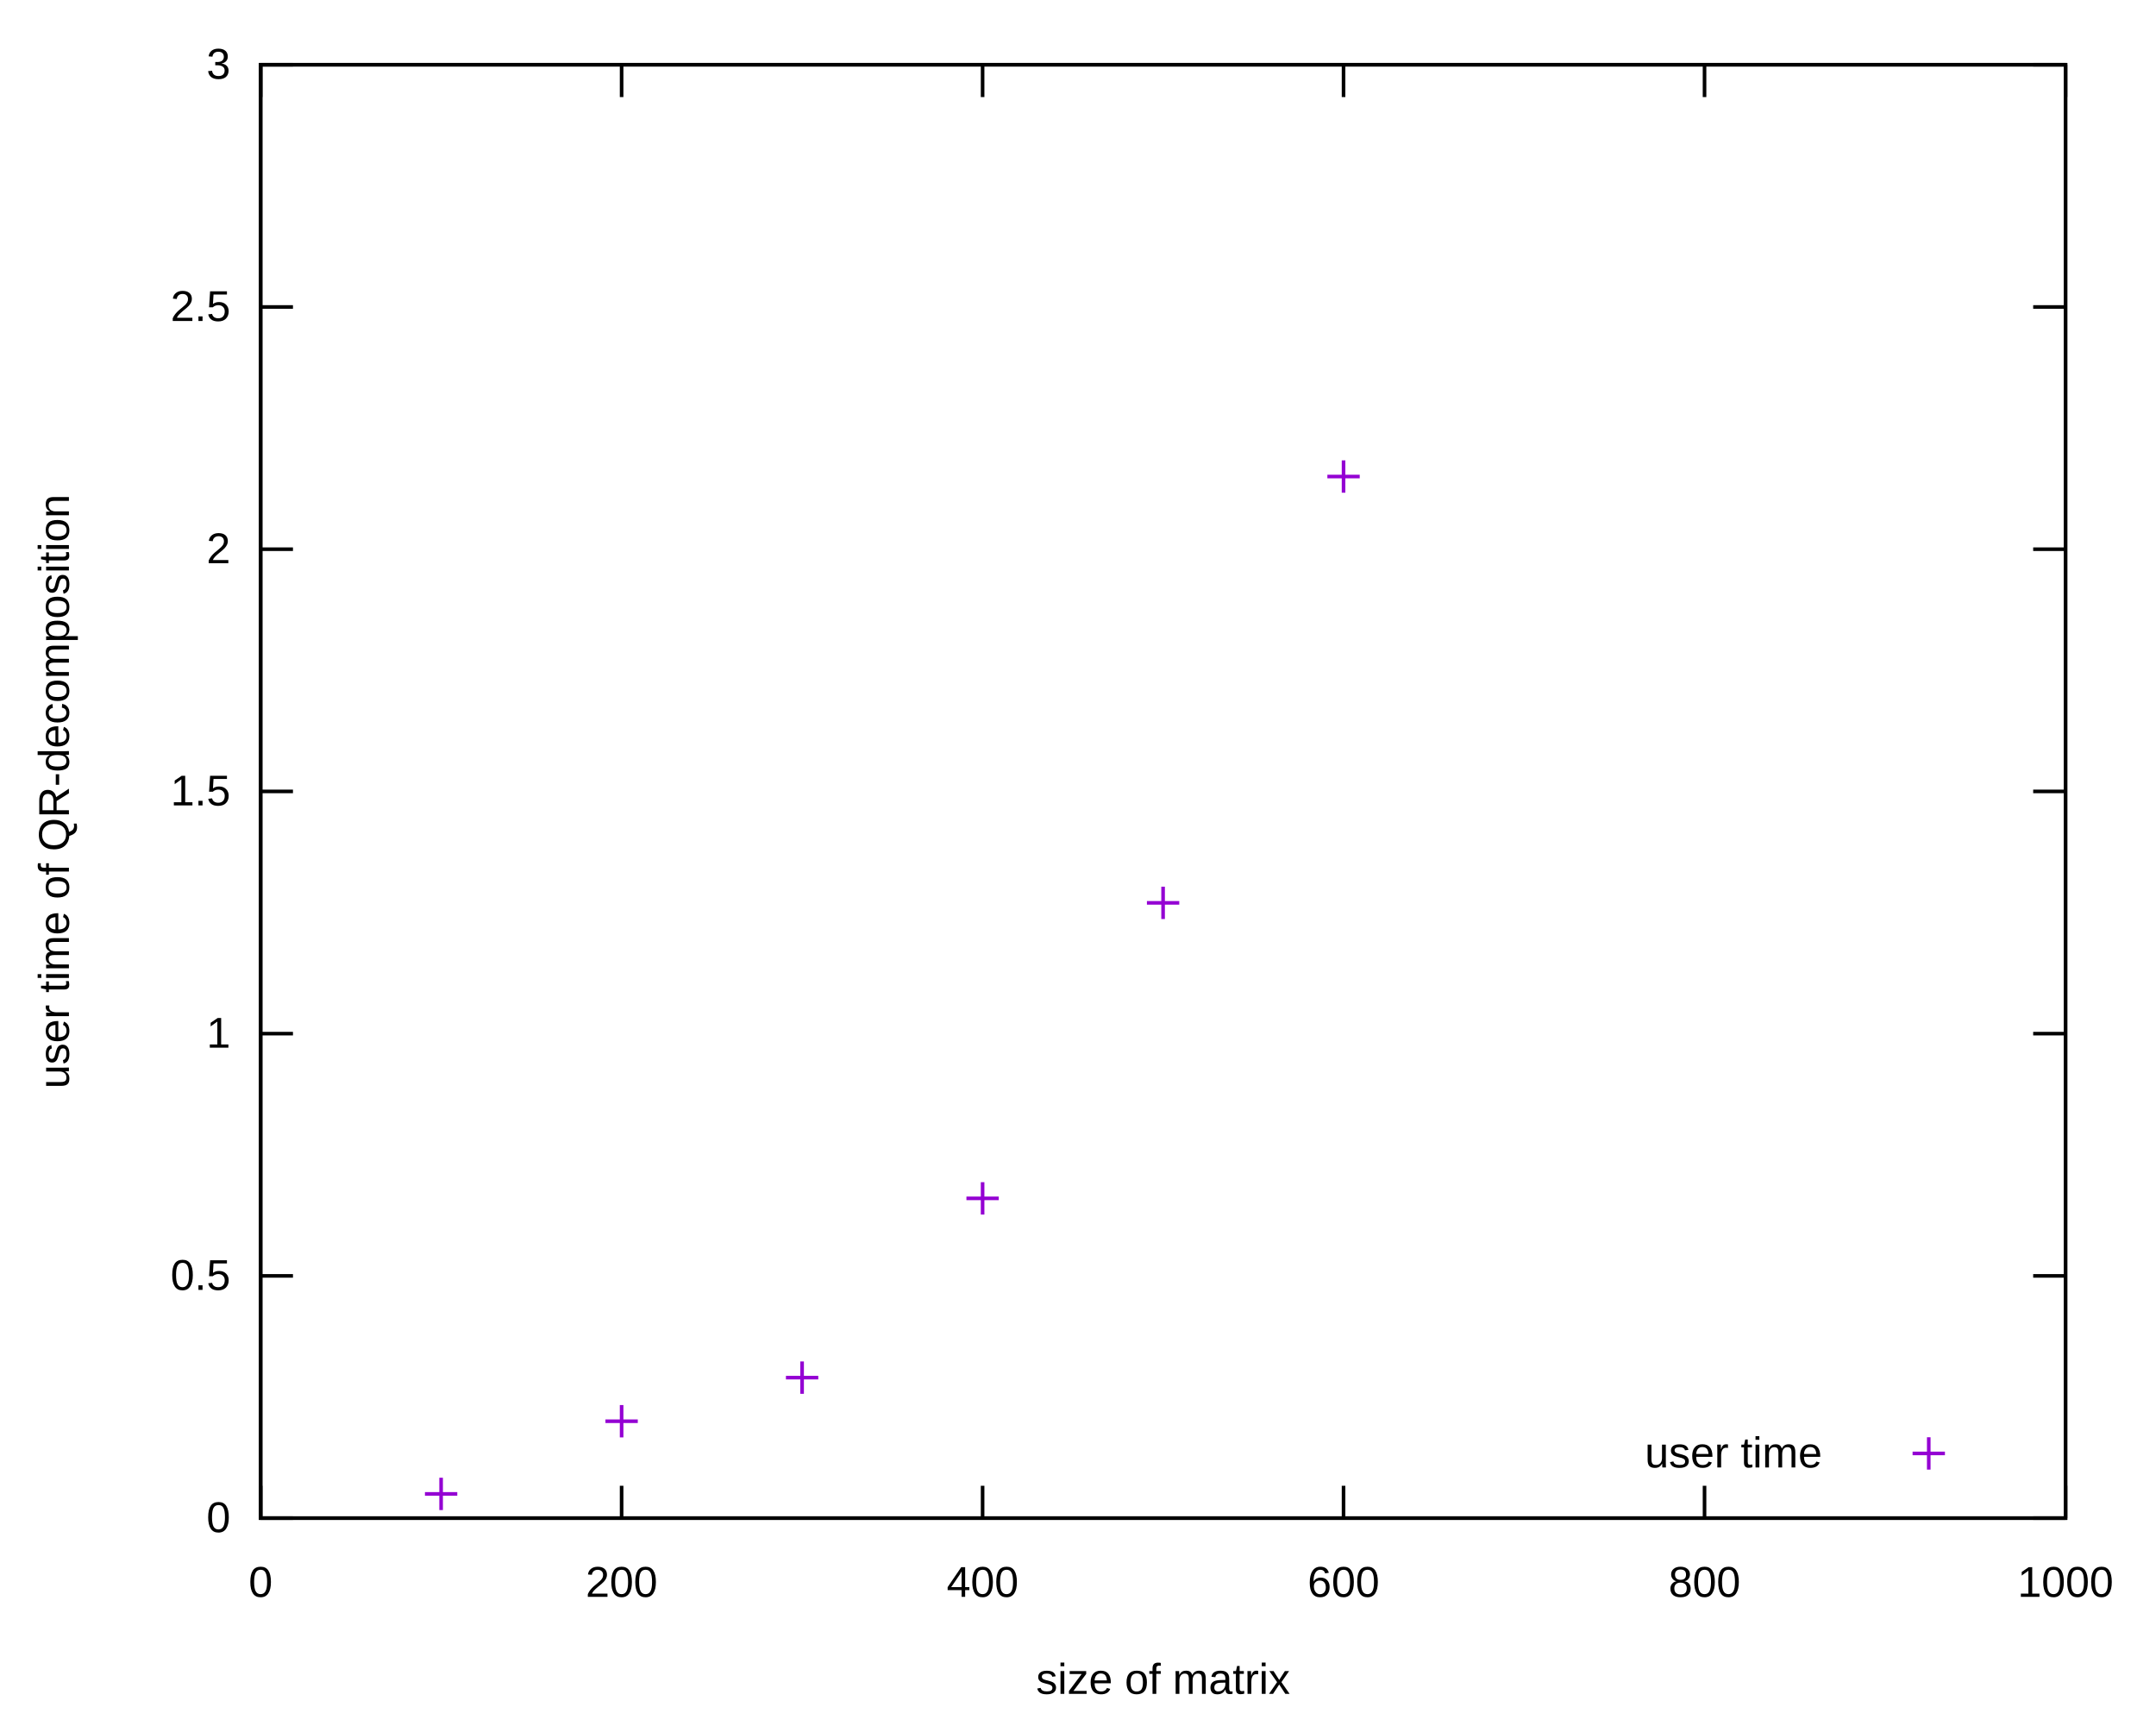
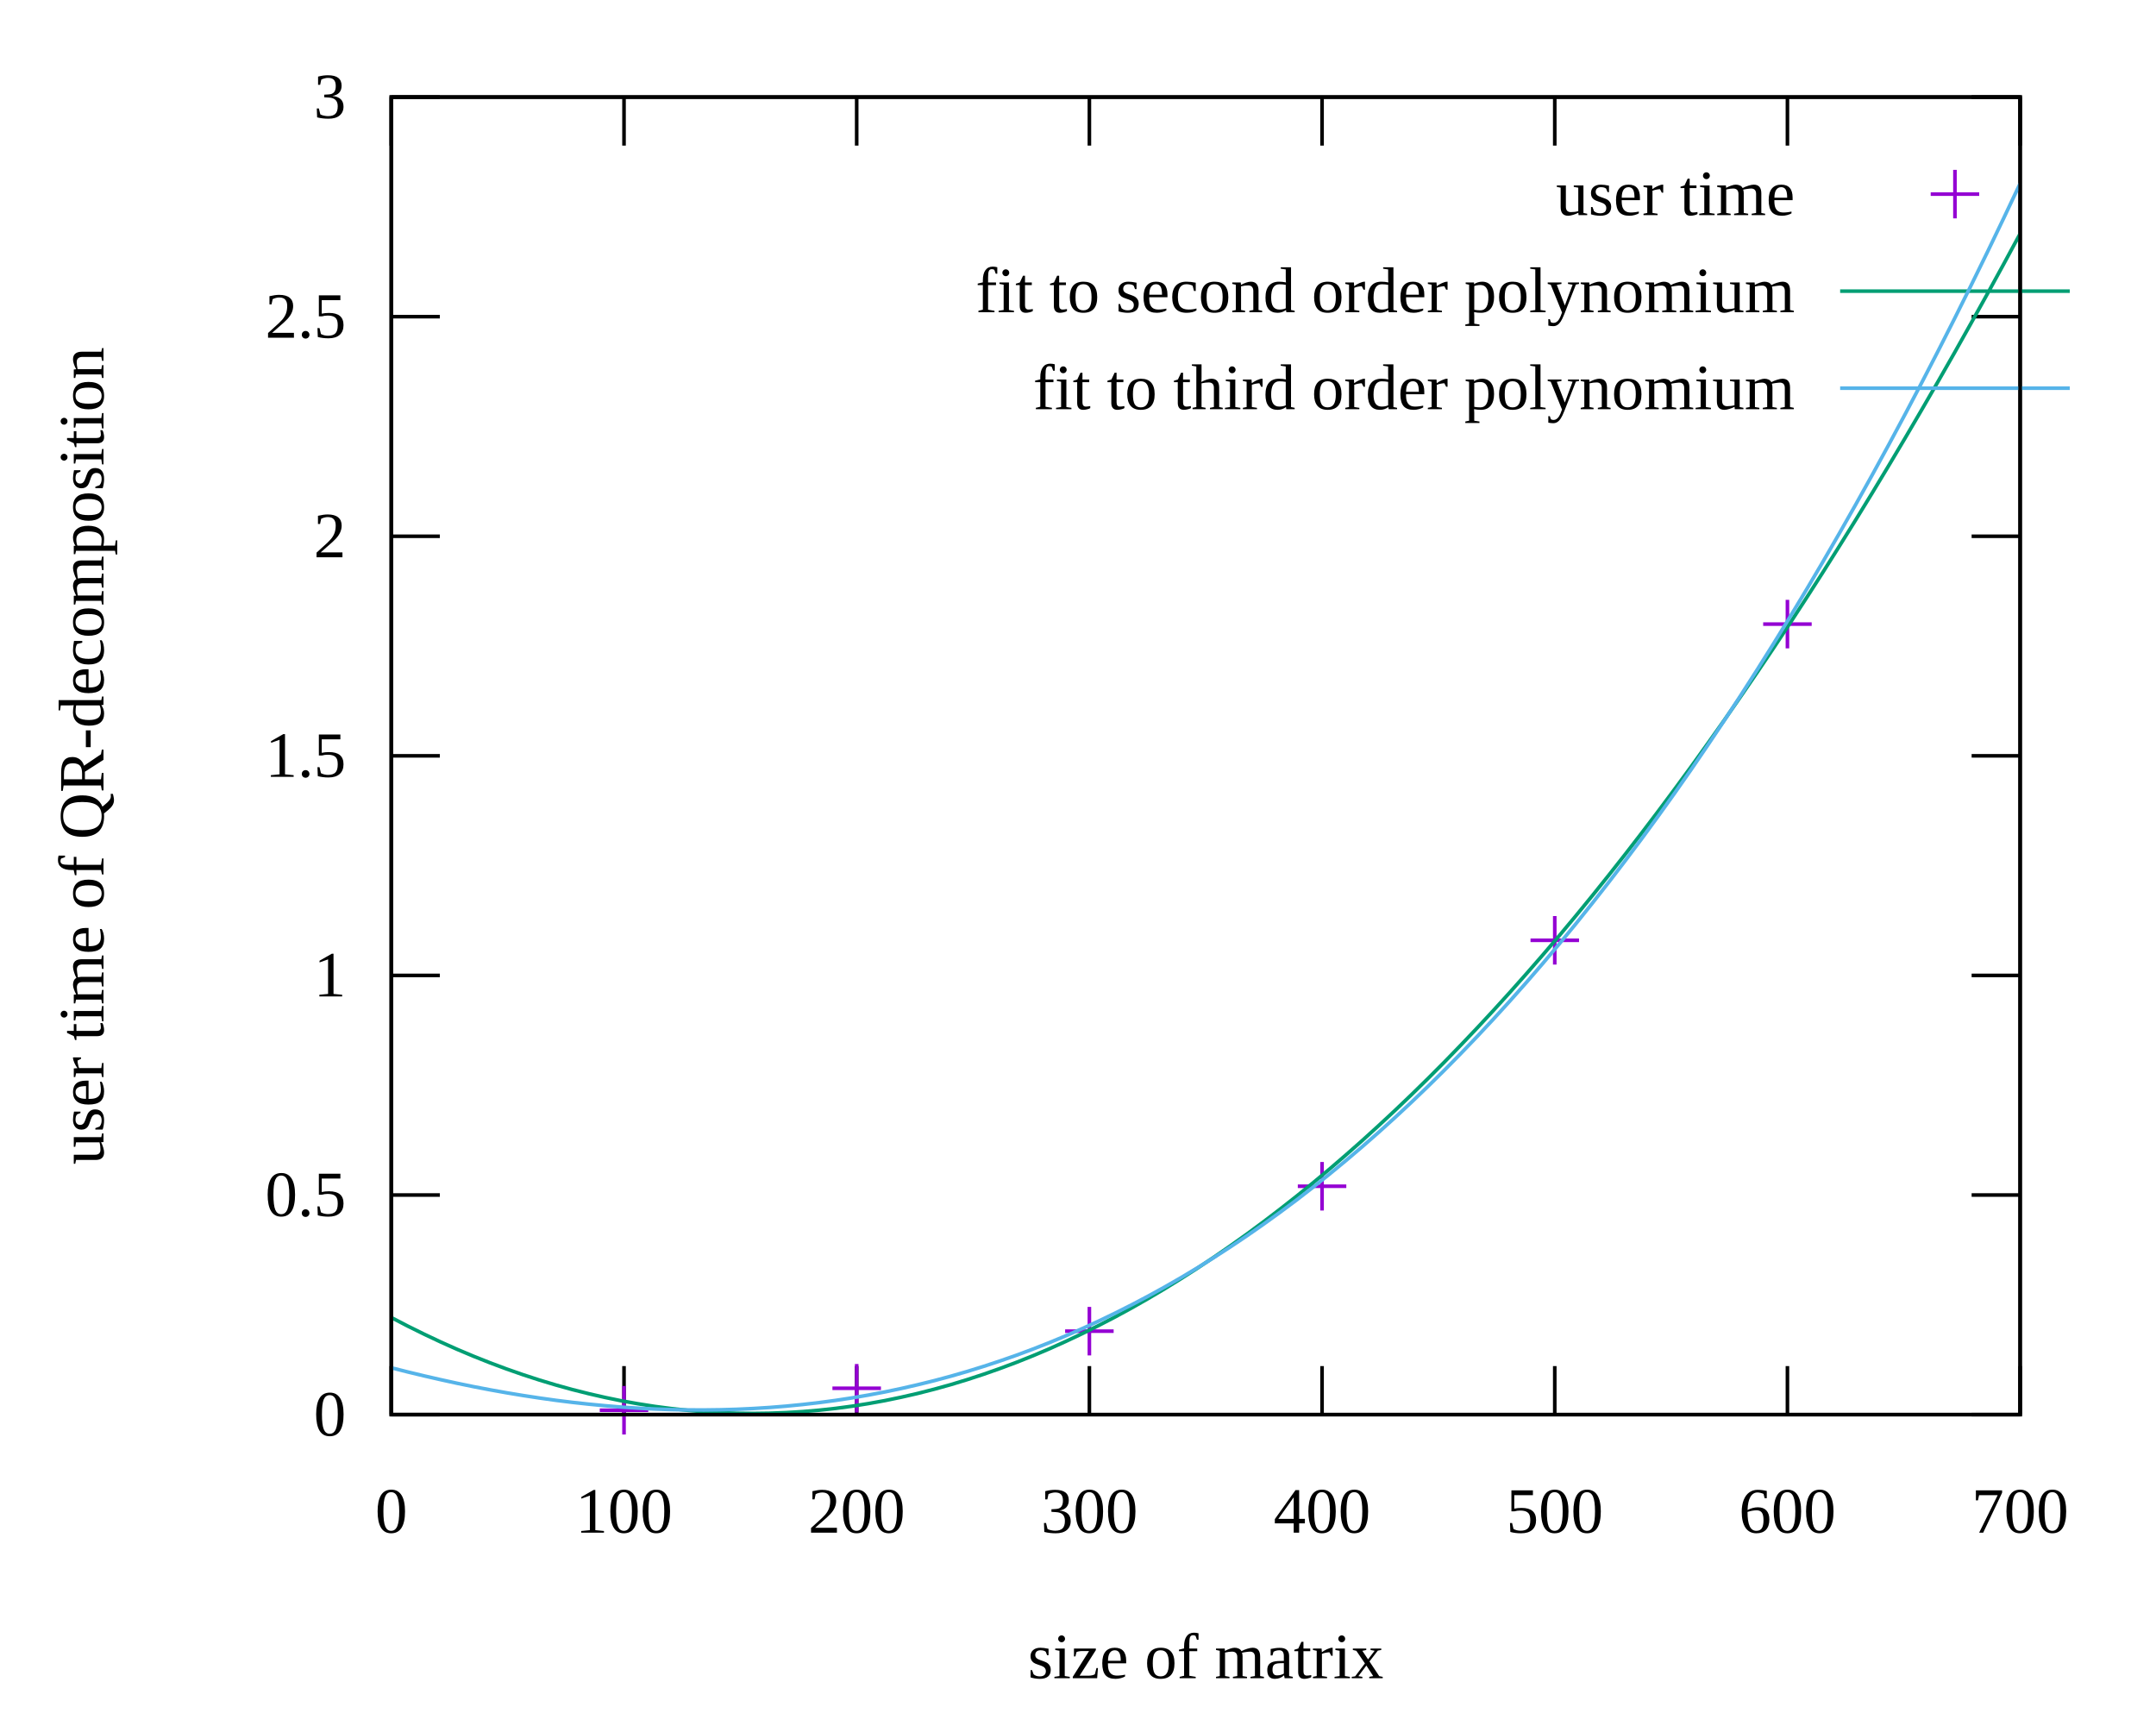
<svg xmlns="http://www.w3.org/2000/svg" xmlns:xlink="http://www.w3.org/1999/xlink" width="600" height="480" viewBox="0 0 600 480">
  <g id="gnuplot_canvas">
    <rect x="0" y="0" width="600" height="480" fill="none" />
    <defs>
      <circle id="gpDot" r="0.5" stroke-width="0.5" stroke="currentColor" />
-       <path id="gpPt0" stroke-width="0.222" stroke="currentColor" d="M-1,0 h2 M0,-1 v2" />
-       <path id="gpPt1" stroke-width="0.222" stroke="currentColor" d="M-1,-1 L1,1 M1,-1 L-1,1" />
-       <path id="gpPt2" stroke-width="0.222" stroke="currentColor" d="M-1,0 L1,0 M0,-1 L0,1 M-1,-1 L1,1 M-1,1 L1,-1" />
-       <rect id="gpPt3" stroke-width="0.222" stroke="currentColor" x="-1" y="-1" width="2" height="2" />
-       <rect id="gpPt4" stroke-width="0.222" stroke="currentColor" fill="currentColor" x="-1" y="-1" width="2" height="2" />
-       <circle id="gpPt5" stroke-width="0.222" stroke="currentColor" cx="0" cy="0" r="1" />
+       <path id="gpPt0" stroke-width="0.148" stroke="currentColor" d="M-1,0 h2 M0,-1 v2" />
+       <path id="gpPt1" stroke-width="0.148" stroke="currentColor" d="M-1,-1 L1,1 M1,-1 L-1,1" />
+       <path id="gpPt2" stroke-width="0.148" stroke="currentColor" d="M-1,0 L1,0 M0,-1 L0,1 M-1,-1 L1,1 M-1,1 L1,-1" />
+       <rect id="gpPt3" stroke-width="0.148" stroke="currentColor" x="-1" y="-1" width="2" height="2" />
+       <rect id="gpPt4" stroke-width="0.148" stroke="currentColor" fill="currentColor" x="-1" y="-1" width="2" height="2" />
+       <circle id="gpPt5" stroke-width="0.148" stroke="currentColor" cx="0" cy="0" r="1" />
      <use xlink:href="#gpPt5" id="gpPt6" fill="currentColor" stroke="none" />
-       <path id="gpPt7" stroke-width="0.222" stroke="currentColor" d="M0,-1.33 L-1.33,0.67 L1.33,0.67 z" />
+       <path id="gpPt7" stroke-width="0.148" stroke="currentColor" d="M0,-1.33 L-1.33,0.67 L1.33,0.67 z" />
      <use xlink:href="#gpPt7" id="gpPt8" fill="currentColor" stroke="none" />
      <use xlink:href="#gpPt7" id="gpPt9" stroke="currentColor" transform="rotate(180)" />
      <use xlink:href="#gpPt9" id="gpPt10" fill="currentColor" stroke="none" />
      <use xlink:href="#gpPt3" id="gpPt11" stroke="currentColor" transform="rotate(45)" />
      <use xlink:href="#gpPt11" id="gpPt12" fill="currentColor" stroke="none" />
-       <path id="gpPt13" stroke-width="0.222" stroke="currentColor" d="M0,1.330 L1.265,0.411 L0.782,-1.067 L-0.782,-1.076 L-1.265,0.411 z" />
+       <path id="gpPt13" stroke-width="0.148" stroke="currentColor" d="M0,1.330 L1.265,0.411 L0.782,-1.067 L-0.782,-1.076 L-1.265,0.411 z" />
      <use xlink:href="#gpPt13" id="gpPt14" fill="currentColor" stroke="none" />
      <filter id="textbox" filterUnits="objectBoundingBox" x="0" y="0" height="1" width="1">
        <feFlood flood-color="white" flood-opacity="1" result="bgnd" />
        <feComposite in="SourceGraphic" in2="bgnd" operator="atop" />
      </filter>
      <filter id="greybox" filterUnits="objectBoundingBox" x="0" y="0" height="1" width="1">
        <feFlood flood-color="lightgrey" flood-opacity="1" result="grey" />
        <feComposite in="SourceGraphic" in2="grey" operator="atop" />
      </filter>
    </defs>
    <g fill="none" color="white" stroke="currentColor" stroke-width="1.00" stroke-linecap="butt" stroke-linejoin="miter">
</g>
    <g fill="none" color="black" stroke="currentColor" stroke-width="1.00" stroke-linecap="butt" stroke-linejoin="miter">
-       <path stroke="black" d="M72.53,422.40 L81.53,422.40 M574.82,422.40 L565.82,422.40  " />
-       <g transform="translate(64.14,426.30)" stroke="none" fill="black" font-family="Arial" font-size="12.00" text-anchor="end">
-         <text>
-           <tspan font-family="Arial"> 0</tspan>
-         </text>
-       </g>
-     </g>
-     <g fill="none" color="black" stroke="currentColor" stroke-width="1.00" stroke-linecap="butt" stroke-linejoin="miter">
-       <path stroke="black" d="M72.53,355.00 L81.53,355.00 M574.82,355.00 L565.82,355.00  " />
-       <g transform="translate(64.14,358.90)" stroke="none" fill="black" font-family="Arial" font-size="12.00" text-anchor="end">
-         <text>
-           <tspan font-family="Arial"> 0.5</tspan>
-         </text>
-       </g>
-     </g>
-     <g fill="none" color="black" stroke="currentColor" stroke-width="1.00" stroke-linecap="butt" stroke-linejoin="miter">
-       <path stroke="black" d="M72.53,287.60 L81.53,287.60 M574.82,287.60 L565.82,287.60  " />
-       <g transform="translate(64.14,291.50)" stroke="none" fill="black" font-family="Arial" font-size="12.00" text-anchor="end">
-         <text>
-           <tspan font-family="Arial"> 1</tspan>
-         </text>
-       </g>
-     </g>
-     <g fill="none" color="black" stroke="currentColor" stroke-width="1.00" stroke-linecap="butt" stroke-linejoin="miter">
-       <path stroke="black" d="M72.53,220.20 L81.53,220.20 M574.82,220.20 L565.82,220.20  " />
-       <g transform="translate(64.14,224.10)" stroke="none" fill="black" font-family="Arial" font-size="12.00" text-anchor="end">
-         <text>
-           <tspan font-family="Arial"> 1.5</tspan>
-         </text>
-       </g>
-     </g>
-     <g fill="none" color="black" stroke="currentColor" stroke-width="1.00" stroke-linecap="butt" stroke-linejoin="miter">
-       <path stroke="black" d="M72.53,152.81 L81.53,152.81 M574.82,152.81 L565.82,152.81  " />
-       <g transform="translate(64.14,156.71)" stroke="none" fill="black" font-family="Arial" font-size="12.00" text-anchor="end">
-         <text>
-           <tspan font-family="Arial"> 2</tspan>
-         </text>
-       </g>
-     </g>
-     <g fill="none" color="black" stroke="currentColor" stroke-width="1.00" stroke-linecap="butt" stroke-linejoin="miter">
-       <path stroke="black" d="M72.53,85.41 L81.53,85.41 M574.82,85.41 L565.82,85.41  " />
-       <g transform="translate(64.14,89.31)" stroke="none" fill="black" font-family="Arial" font-size="12.00" text-anchor="end">
-         <text>
-           <tspan font-family="Arial"> 2.5</tspan>
-         </text>
-       </g>
-     </g>
-     <g fill="none" color="black" stroke="currentColor" stroke-width="1.00" stroke-linecap="butt" stroke-linejoin="miter">
-       <path stroke="black" d="M72.53,18.01 L81.53,18.01 M574.82,18.01 L565.82,18.01  " />
-       <g transform="translate(64.14,21.91)" stroke="none" fill="black" font-family="Arial" font-size="12.00" text-anchor="end">
-         <text>
-           <tspan font-family="Arial"> 3</tspan>
-         </text>
-       </g>
-     </g>
-     <g fill="none" color="black" stroke="currentColor" stroke-width="1.00" stroke-linecap="butt" stroke-linejoin="miter">
-       <path stroke="black" d="M72.53,422.40 L72.53,413.40 M72.53,18.01 L72.53,27.01  " />
-       <g transform="translate(72.53,444.30)" stroke="none" fill="black" font-family="Arial" font-size="12.00" text-anchor="middle">
-         <text>
-           <tspan font-family="Arial"> 0</tspan>
-         </text>
-       </g>
-     </g>
-     <g fill="none" color="black" stroke="currentColor" stroke-width="1.00" stroke-linecap="butt" stroke-linejoin="miter">
-       <path stroke="black" d="M172.99,422.40 L172.99,413.40 M172.99,18.01 L172.99,27.01  " />
-       <g transform="translate(172.99,444.30)" stroke="none" fill="black" font-family="Arial" font-size="12.00" text-anchor="middle">
-         <text>
-           <tspan font-family="Arial"> 200</tspan>
-         </text>
-       </g>
-     </g>
-     <g fill="none" color="black" stroke="currentColor" stroke-width="1.00" stroke-linecap="butt" stroke-linejoin="miter">
-       <path stroke="black" d="M273.45,422.40 L273.45,413.40 M273.45,18.01 L273.45,27.01  " />
-       <g transform="translate(273.45,444.30)" stroke="none" fill="black" font-family="Arial" font-size="12.00" text-anchor="middle">
-         <text>
-           <tspan font-family="Arial"> 400</tspan>
-         </text>
-       </g>
-     </g>
-     <g fill="none" color="black" stroke="currentColor" stroke-width="1.00" stroke-linecap="butt" stroke-linejoin="miter">
-       <path stroke="black" d="M373.90,422.40 L373.90,413.40 M373.90,18.01 L373.90,27.01  " />
-       <g transform="translate(373.90,444.30)" stroke="none" fill="black" font-family="Arial" font-size="12.00" text-anchor="middle">
-         <text>
-           <tspan font-family="Arial"> 600</tspan>
-         </text>
-       </g>
-     </g>
-     <g fill="none" color="black" stroke="currentColor" stroke-width="1.00" stroke-linecap="butt" stroke-linejoin="miter">
-       <path stroke="black" d="M474.36,422.40 L474.36,413.40 M474.36,18.01 L474.36,27.01  " />
-       <g transform="translate(474.36,444.30)" stroke="none" fill="black" font-family="Arial" font-size="12.00" text-anchor="middle">
-         <text>
-           <tspan font-family="Arial"> 800</tspan>
-         </text>
-       </g>
-     </g>
-     <g fill="none" color="black" stroke="currentColor" stroke-width="1.00" stroke-linecap="butt" stroke-linejoin="miter">
-       <path stroke="black" d="M574.82,422.40 L574.82,413.40 M574.82,18.01 L574.82,27.01  " />
-       <g transform="translate(574.82,444.30)" stroke="none" fill="black" font-family="Arial" font-size="12.00" text-anchor="middle">
-         <text>
-           <tspan font-family="Arial"> 1000</tspan>
-         </text>
-       </g>
-     </g>
-     <g fill="none" color="black" stroke="currentColor" stroke-width="1.00" stroke-linecap="butt" stroke-linejoin="miter">
- </g>
-     <g fill="none" color="black" stroke="currentColor" stroke-width="1.00" stroke-linecap="butt" stroke-linejoin="miter">
-       <path stroke="black" d="M72.53,18.01 L72.53,422.40 L574.82,422.40 L574.82,18.01 L72.53,18.01 Z  " />
-     </g>
-     <g fill="none" color="black" stroke="currentColor" stroke-width="1.00" stroke-linecap="butt" stroke-linejoin="miter">
-       <g transform="translate(19.18,220.21) rotate(270)" stroke="none" fill="black" font-family="Arial" font-size="12.00" text-anchor="middle">
-         <text>
-           <tspan font-family="Arial">user time of QR-decomposition</tspan>
-         </text>
-       </g>
-     </g>
-     <g fill="none" color="black" stroke="currentColor" stroke-width="1.00" stroke-linecap="butt" stroke-linejoin="miter">
-       <g transform="translate(323.67,471.30)" stroke="none" fill="black" font-family="Arial" font-size="12.00" text-anchor="middle">
-         <text>
-           <tspan font-family="Arial">size of matrix</tspan>
+       <path stroke="black" d="M108.90,393.60 L122.40,393.60 M562.19,393.60 L548.69,393.60  " />
+       <g transform="translate(96.30,399.45)" stroke="none" fill="black" font-family="Times New Roman" font-size="18.00" text-anchor="end">
+         <text>
+           <tspan font-family="Times New Roman"> 0</tspan>
+         </text>
+       </g>
+     </g>
+     <g fill="none" color="black" stroke="currentColor" stroke-width="1.00" stroke-linecap="butt" stroke-linejoin="miter">
+       <path stroke="black" d="M108.90,332.50 L122.40,332.50 M562.19,332.50 L548.69,332.50  " />
+       <g transform="translate(96.30,338.35)" stroke="none" fill="black" font-family="Times New Roman" font-size="18.00" text-anchor="end">
+         <text>
+           <tspan font-family="Times New Roman"> 0.5</tspan>
+         </text>
+       </g>
+     </g>
+     <g fill="none" color="black" stroke="currentColor" stroke-width="1.00" stroke-linecap="butt" stroke-linejoin="miter">
+       <path stroke="black" d="M108.90,271.40 L122.40,271.40 M562.19,271.40 L548.69,271.40  " />
+       <g transform="translate(96.30,277.25)" stroke="none" fill="black" font-family="Times New Roman" font-size="18.00" text-anchor="end">
+         <text>
+           <tspan font-family="Times New Roman"> 1</tspan>
+         </text>
+       </g>
+     </g>
+     <g fill="none" color="black" stroke="currentColor" stroke-width="1.00" stroke-linecap="butt" stroke-linejoin="miter">
+       <path stroke="black" d="M108.90,210.30 L122.40,210.30 M562.19,210.30 L548.69,210.30  " />
+       <g transform="translate(96.30,216.15)" stroke="none" fill="black" font-family="Times New Roman" font-size="18.00" text-anchor="end">
+         <text>
+           <tspan font-family="Times New Roman"> 1.5</tspan>
+         </text>
+       </g>
+     </g>
+     <g fill="none" color="black" stroke="currentColor" stroke-width="1.00" stroke-linecap="butt" stroke-linejoin="miter">
+       <path stroke="black" d="M108.90,149.21 L122.40,149.21 M562.19,149.21 L548.69,149.21  " />
+       <g transform="translate(96.30,155.06)" stroke="none" fill="black" font-family="Times New Roman" font-size="18.00" text-anchor="end">
+         <text>
+           <tspan font-family="Times New Roman"> 2</tspan>
+         </text>
+       </g>
+     </g>
+     <g fill="none" color="black" stroke="currentColor" stroke-width="1.00" stroke-linecap="butt" stroke-linejoin="miter">
+       <path stroke="black" d="M108.90,88.11 L122.40,88.11 M562.19,88.11 L548.69,88.11  " />
+       <g transform="translate(96.30,93.96)" stroke="none" fill="black" font-family="Times New Roman" font-size="18.00" text-anchor="end">
+         <text>
+           <tspan font-family="Times New Roman"> 2.5</tspan>
+         </text>
+       </g>
+     </g>
+     <g fill="none" color="black" stroke="currentColor" stroke-width="1.00" stroke-linecap="butt" stroke-linejoin="miter">
+       <path stroke="black" d="M108.90,27.01 L122.40,27.01 M562.19,27.01 L548.69,27.01  " />
+       <g transform="translate(96.30,32.86)" stroke="none" fill="black" font-family="Times New Roman" font-size="18.00" text-anchor="end">
+         <text>
+           <tspan font-family="Times New Roman"> 3</tspan>
+         </text>
+       </g>
+     </g>
+     <g fill="none" color="black" stroke="currentColor" stroke-width="1.00" stroke-linecap="butt" stroke-linejoin="miter">
+       <path stroke="black" d="M108.90,393.60 L108.90,380.10 M108.90,27.01 L108.90,40.51  " />
+       <g transform="translate(108.90,426.45)" stroke="none" fill="black" font-family="Times New Roman" font-size="18.00" text-anchor="middle">
+         <text>
+           <tspan font-family="Times New Roman"> 0</tspan>
+         </text>
+       </g>
+     </g>
+     <g fill="none" color="black" stroke="currentColor" stroke-width="1.00" stroke-linecap="butt" stroke-linejoin="miter">
+       <path stroke="black" d="M173.66,393.60 L173.66,380.10 M173.66,27.01 L173.66,40.51  " />
+       <g transform="translate(173.66,426.45)" stroke="none" fill="black" font-family="Times New Roman" font-size="18.00" text-anchor="middle">
+         <text>
+           <tspan font-family="Times New Roman"> 100</tspan>
+         </text>
+       </g>
+     </g>
+     <g fill="none" color="black" stroke="currentColor" stroke-width="1.00" stroke-linecap="butt" stroke-linejoin="miter">
+       <path stroke="black" d="M238.41,393.60 L238.41,380.10 M238.41,27.01 L238.41,40.51  " />
+       <g transform="translate(238.41,426.45)" stroke="none" fill="black" font-family="Times New Roman" font-size="18.00" text-anchor="middle">
+         <text>
+           <tspan font-family="Times New Roman"> 200</tspan>
+         </text>
+       </g>
+     </g>
+     <g fill="none" color="black" stroke="currentColor" stroke-width="1.00" stroke-linecap="butt" stroke-linejoin="miter">
+       <path stroke="black" d="M303.17,393.60 L303.17,380.10 M303.17,27.01 L303.17,40.51  " />
+       <g transform="translate(303.17,426.45)" stroke="none" fill="black" font-family="Times New Roman" font-size="18.00" text-anchor="middle">
+         <text>
+           <tspan font-family="Times New Roman"> 300</tspan>
+         </text>
+       </g>
+     </g>
+     <g fill="none" color="black" stroke="currentColor" stroke-width="1.00" stroke-linecap="butt" stroke-linejoin="miter">
+       <path stroke="black" d="M367.92,393.60 L367.92,380.10 M367.92,27.01 L367.92,40.51  " />
+       <g transform="translate(367.92,426.45)" stroke="none" fill="black" font-family="Times New Roman" font-size="18.00" text-anchor="middle">
+         <text>
+           <tspan font-family="Times New Roman"> 400</tspan>
+         </text>
+       </g>
+     </g>
+     <g fill="none" color="black" stroke="currentColor" stroke-width="1.00" stroke-linecap="butt" stroke-linejoin="miter">
+       <path stroke="black" d="M432.68,393.60 L432.68,380.10 M432.68,27.01 L432.68,40.51  " />
+       <g transform="translate(432.68,426.45)" stroke="none" fill="black" font-family="Times New Roman" font-size="18.00" text-anchor="middle">
+         <text>
+           <tspan font-family="Times New Roman"> 500</tspan>
+         </text>
+       </g>
+     </g>
+     <g fill="none" color="black" stroke="currentColor" stroke-width="1.00" stroke-linecap="butt" stroke-linejoin="miter">
+       <path stroke="black" d="M497.43,393.60 L497.43,380.10 M497.43,27.01 L497.43,40.51  " />
+       <g transform="translate(497.43,426.45)" stroke="none" fill="black" font-family="Times New Roman" font-size="18.00" text-anchor="middle">
+         <text>
+           <tspan font-family="Times New Roman"> 600</tspan>
+         </text>
+       </g>
+     </g>
+     <g fill="none" color="black" stroke="currentColor" stroke-width="1.00" stroke-linecap="butt" stroke-linejoin="miter">
+       <path stroke="black" d="M562.19,393.60 L562.19,380.10 M562.19,27.01 L562.19,40.51  " />
+       <g transform="translate(562.19,426.45)" stroke="none" fill="black" font-family="Times New Roman" font-size="18.00" text-anchor="middle">
+         <text>
+           <tspan font-family="Times New Roman"> 700</tspan>
+         </text>
+       </g>
+     </g>
+     <g fill="none" color="black" stroke="currentColor" stroke-width="1.00" stroke-linecap="butt" stroke-linejoin="miter">
+ </g>
+     <g fill="none" color="black" stroke="currentColor" stroke-width="1.00" stroke-linecap="butt" stroke-linejoin="miter">
+       <path stroke="black" d="M108.90,27.01 L108.90,393.60 L562.19,393.60 L562.19,27.01 L108.90,27.01 Z  " />
+     </g>
+     <g fill="none" color="black" stroke="currentColor" stroke-width="1.00" stroke-linecap="butt" stroke-linejoin="miter">
+       <g transform="translate(28.80,210.31) rotate(270)" stroke="none" fill="black" font-family="Times New Roman" font-size="18.00" text-anchor="middle">
+         <text>
+           <tspan font-family="Times New Roman">user time of QR-decomposition</tspan>
+         </text>
+       </g>
+     </g>
+     <g fill="none" color="black" stroke="currentColor" stroke-width="1.00" stroke-linecap="butt" stroke-linejoin="miter">
+       <g transform="translate(335.54,466.95)" stroke="none" fill="black" font-family="Times New Roman" font-size="18.00" text-anchor="middle">
+         <text>
+           <tspan font-family="Times New Roman">size of matrix</tspan>
        </text>
      </g>
    </g>
    <g fill="none" color="black" stroke="currentColor" stroke-width="1.00" stroke-linecap="butt" stroke-linejoin="miter">
</g>
    <g id="gnuplot_plot_1">
      <g fill="none" color="black" stroke="currentColor" stroke-width="1.00" stroke-linecap="butt" stroke-linejoin="miter">
-         <g transform="translate(507.09,408.30)" stroke="none" fill="black" font-family="Arial" font-size="12.00" text-anchor="end">
+         <g transform="translate(499.50,59.86)" stroke="none" fill="black" font-family="Times New Roman" font-size="18.00" text-anchor="end">
          <text>
-             <tspan font-family="Arial">user time</tspan>
+             <tspan font-family="Times New Roman">user time</tspan>
          </text>
        </g>
      </g>
      <g fill="none" color="black" stroke="currentColor" stroke-width="1.00" stroke-linecap="butt" stroke-linejoin="miter">
-         <use xlink:href="#gpPt0" transform="translate(122.76,415.66) scale(4.50)" color="rgb(148,   0, 211)" />
-         <use xlink:href="#gpPt0" transform="translate(172.99,395.44) scale(4.50)" color="rgb(148,   0, 211)" />
-         <use xlink:href="#gpPt0" transform="translate(223.22,383.31) scale(4.50)" color="rgb(148,   0, 211)" />
-         <use xlink:href="#gpPt0" transform="translate(273.45,333.43) scale(4.50)" color="rgb(148,   0, 211)" />
-         <use xlink:href="#gpPt0" transform="translate(323.68,251.21) scale(4.50)" color="rgb(148,   0, 211)" />
-         <use xlink:href="#gpPt0" transform="translate(373.90,132.59) scale(4.50)" color="rgb(148,   0, 211)" />
-         <use xlink:href="#gpPt0" transform="translate(536.76,404.40) scale(4.50)" color="rgb(148,   0, 211)" />
-       </g>
-     </g>
-     <g fill="none" color="white" stroke="rgb(148,   0, 211)" stroke-width="2.00" stroke-linecap="butt" stroke-linejoin="miter">
+         <use xlink:href="#gpPt0" transform="translate(173.66,392.38) scale(6.75)" color="rgb(148,   0, 211)" />
+         <use xlink:href="#gpPt0" transform="translate(238.41,386.27) scale(6.75)" color="rgb(148,   0, 211)" />
+         <use xlink:href="#gpPt0" transform="translate(303.17,370.38) scale(6.75)" color="rgb(148,   0, 211)" />
+         <use xlink:href="#gpPt0" transform="translate(367.92,330.06) scale(6.75)" color="rgb(148,   0, 211)" />
+         <use xlink:href="#gpPt0" transform="translate(432.68,261.63) scale(6.75)" color="rgb(148,   0, 211)" />
+         <use xlink:href="#gpPt0" transform="translate(497.43,173.65) scale(6.75)" color="rgb(148,   0, 211)" />
+         <use xlink:href="#gpPt0" transform="translate(544.05,54.01) scale(6.75)" color="rgb(148,   0, 211)" />
+       </g>
+     </g>
+     <g id="gnuplot_plot_2">
+       <g fill="none" color="black" stroke="currentColor" stroke-width="1.00" stroke-linecap="butt" stroke-linejoin="miter">
+         <g transform="translate(499.50,86.86)" stroke="none" fill="black" font-family="Times New Roman" font-size="18.00" text-anchor="end">
+           <text>
+             <tspan font-family="Times New Roman">fit to second order polynomium</tspan>
+           </text>
+         </g>
+       </g>
+       <g fill="none" color="black" stroke="currentColor" stroke-width="1.00" stroke-linecap="butt" stroke-linejoin="miter">
+         <path stroke="rgb(  0, 158, 115)" d="M512.10,81.01 L576.00,81.01 M108.90,366.59 L113.48,368.97 L118.06,371.23 L122.64,373.39 L127.21,375.43 L131.79,377.36   L136.37,379.18 L140.95,380.89 L145.53,382.49 L150.11,383.98 L154.69,385.36 L159.27,386.63 L163.84,387.78 L168.42,388.83   L173.00,389.77 L177.58,390.59 L182.16,391.31 L186.74,391.91 L191.32,392.40 L195.90,392.79 L200.47,393.06 L205.05,393.22   L209.63,393.27 L214.21,393.21 L218.79,393.04 L223.37,392.76 L227.95,392.37 L232.52,391.87 L237.10,391.26 L241.68,390.53   L246.26,389.70 L250.84,388.75 L255.42,387.70 L260.00,386.53 L264.58,385.26 L269.15,383.87 L273.73,382.37 L278.31,380.76   L282.89,379.05 L287.47,377.22 L292.05,375.28 L296.63,373.22 L301.20,371.06 L305.78,368.79 L310.36,366.41 L314.94,363.92   L319.52,361.31 L324.10,358.60 L328.68,355.77 L333.26,352.84 L337.83,349.79 L342.41,346.63 L346.99,343.37 L351.57,339.99   L356.15,336.50 L360.73,332.90 L365.31,329.19 L369.89,325.37 L374.46,321.44 L379.04,317.40 L383.62,313.24 L388.20,308.98   L392.78,304.61 L397.36,300.12 L401.94,295.53 L406.51,290.82 L411.09,286.01 L415.67,281.08 L420.25,276.04 L424.83,270.89   L429.41,265.63 L433.99,260.27 L438.57,254.79 L443.14,249.20 L447.72,243.49 L452.30,237.68 L456.88,231.76 L461.46,225.73   L466.04,219.58 L470.62,213.33 L475.19,206.96 L479.77,200.49 L484.35,193.90 L488.93,187.21 L493.51,180.40 L498.09,173.48   L502.67,166.45 L507.25,159.31 L511.82,152.06 L516.40,144.70 L520.98,137.23 L525.56,129.65 L530.14,121.96 L534.72,114.15   L539.30,106.24 L543.88,98.22 L548.45,90.08 L553.03,81.84 L557.61,73.48 L562.19,65.01  " />
+       </g>
+     </g>
+     <g id="gnuplot_plot_3">
+       <g fill="none" color="black" stroke="currentColor" stroke-width="1.00" stroke-linecap="butt" stroke-linejoin="miter">
+         <g transform="translate(499.50,113.86)" stroke="none" fill="black" font-family="Times New Roman" font-size="18.00" text-anchor="end">
+           <text>
+             <tspan font-family="Times New Roman">fit to third order polynomium</tspan>
+           </text>
+         </g>
+       </g>
+       <g fill="none" color="black" stroke="currentColor" stroke-width="1.00" stroke-linecap="butt" stroke-linejoin="miter">
+         <path stroke="rgb( 86, 180, 233)" d="M512.10,108.01 L576.00,108.01 M108.90,380.57 L113.48,381.73 L118.06,382.83 L122.64,383.88 L127.21,384.88 L131.79,385.82   L136.37,386.70 L140.95,387.52 L145.53,388.28 L150.11,388.98 L154.69,389.62 L159.27,390.19 L163.84,390.69 L168.42,391.13   L173.00,391.51 L177.58,391.81 L182.16,392.04 L186.74,392.20 L191.32,392.29 L195.90,392.31 L200.47,392.25 L205.05,392.12   L209.63,391.90 L214.21,391.61 L218.79,391.24 L223.37,390.79 L227.95,390.26 L232.52,389.65 L237.10,388.95 L241.68,388.16   L246.26,387.29 L250.84,386.33 L255.42,385.28 L260.00,384.15 L264.58,382.92 L269.15,381.60 L273.73,380.18 L278.31,378.67   L282.89,377.07 L287.47,375.36 L292.05,373.56 L296.63,371.66 L301.20,369.66 L305.78,367.56 L310.36,365.35 L314.94,363.04   L319.52,360.63 L324.10,358.11 L328.68,355.48 L333.26,352.74 L337.83,349.89 L342.41,346.93 L346.99,343.86 L351.57,340.67   L356.15,337.37 L360.73,333.96 L365.31,330.42 L369.89,326.77 L374.46,323.00 L379.04,319.11 L383.62,315.10 L388.20,310.96   L392.78,306.70 L397.36,302.31 L401.94,297.80 L406.51,293.16 L411.09,288.39 L415.67,283.49 L420.25,278.46 L424.83,273.30   L429.41,268.00 L433.99,262.57 L438.57,257.01 L443.14,251.30 L447.72,245.46 L452.30,239.48 L456.88,233.36 L461.46,227.09   L466.04,220.69 L470.62,214.14 L475.19,207.44 L479.77,200.60 L484.35,193.61 L488.93,186.47 L493.51,179.18 L498.09,171.74   L502.67,164.15 L507.25,156.40 L511.82,148.50 L516.40,140.44 L520.98,132.23 L525.56,123.86 L530.14,115.33 L534.72,106.63   L539.30,97.78 L543.88,88.76 L548.45,79.58 L553.03,70.24 L557.61,60.72 L562.19,51.04  " />
+       </g>
+     </g>
+     <g fill="none" color="white" stroke="rgb( 86, 180, 233)" stroke-width="2.00" stroke-linecap="butt" stroke-linejoin="miter">
</g>
    <g fill="none" color="black" stroke="currentColor" stroke-width="2.00" stroke-linecap="butt" stroke-linejoin="miter">
</g>
    <g fill="none" color="black" stroke="black" stroke-width="1.00" stroke-linecap="butt" stroke-linejoin="miter">
</g>
    <g fill="none" color="black" stroke="currentColor" stroke-width="1.00" stroke-linecap="butt" stroke-linejoin="miter">
-       <path stroke="black" d="M72.53,18.01 L72.53,422.40 L574.82,422.40 L574.82,18.01 L72.53,18.01 Z  " />
+       <path stroke="black" d="M108.90,27.01 L108.90,393.60 L562.19,393.60 L562.19,27.01 L108.90,27.01 Z  " />
    </g>
    <g fill="none" color="black" stroke="currentColor" stroke-width="1.00" stroke-linecap="butt" stroke-linejoin="miter">
</g>
  </g>
</svg>
